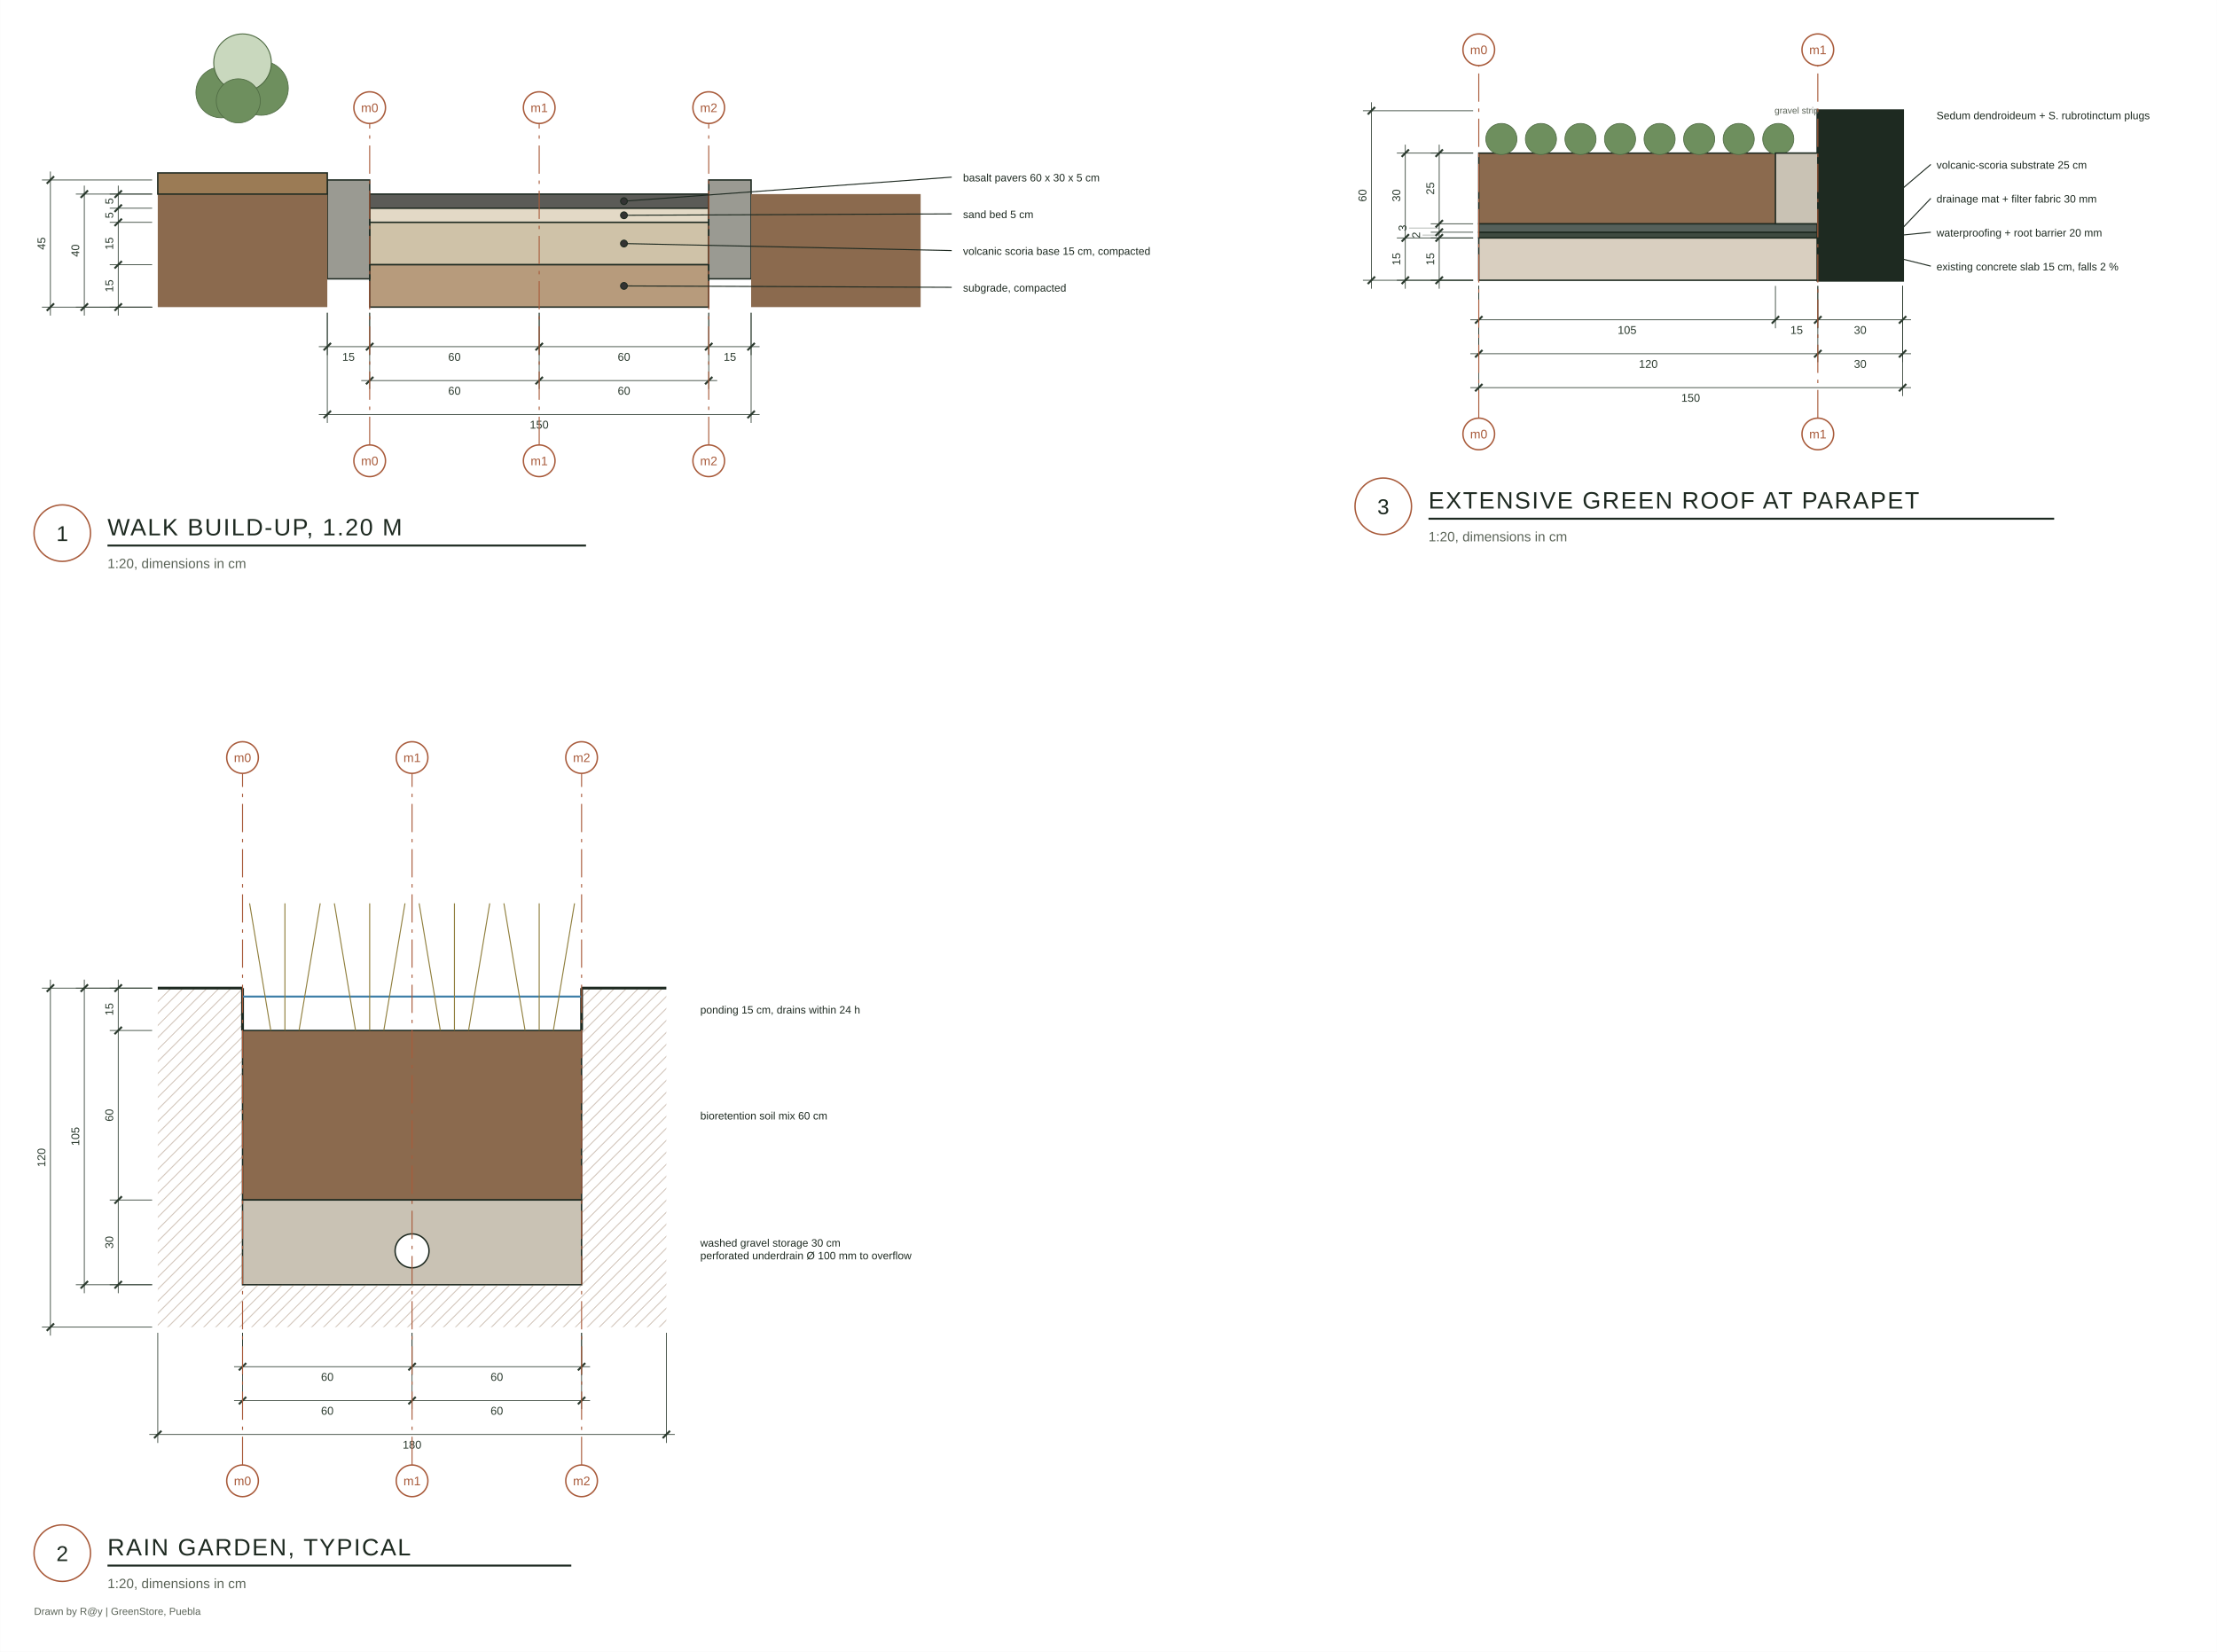
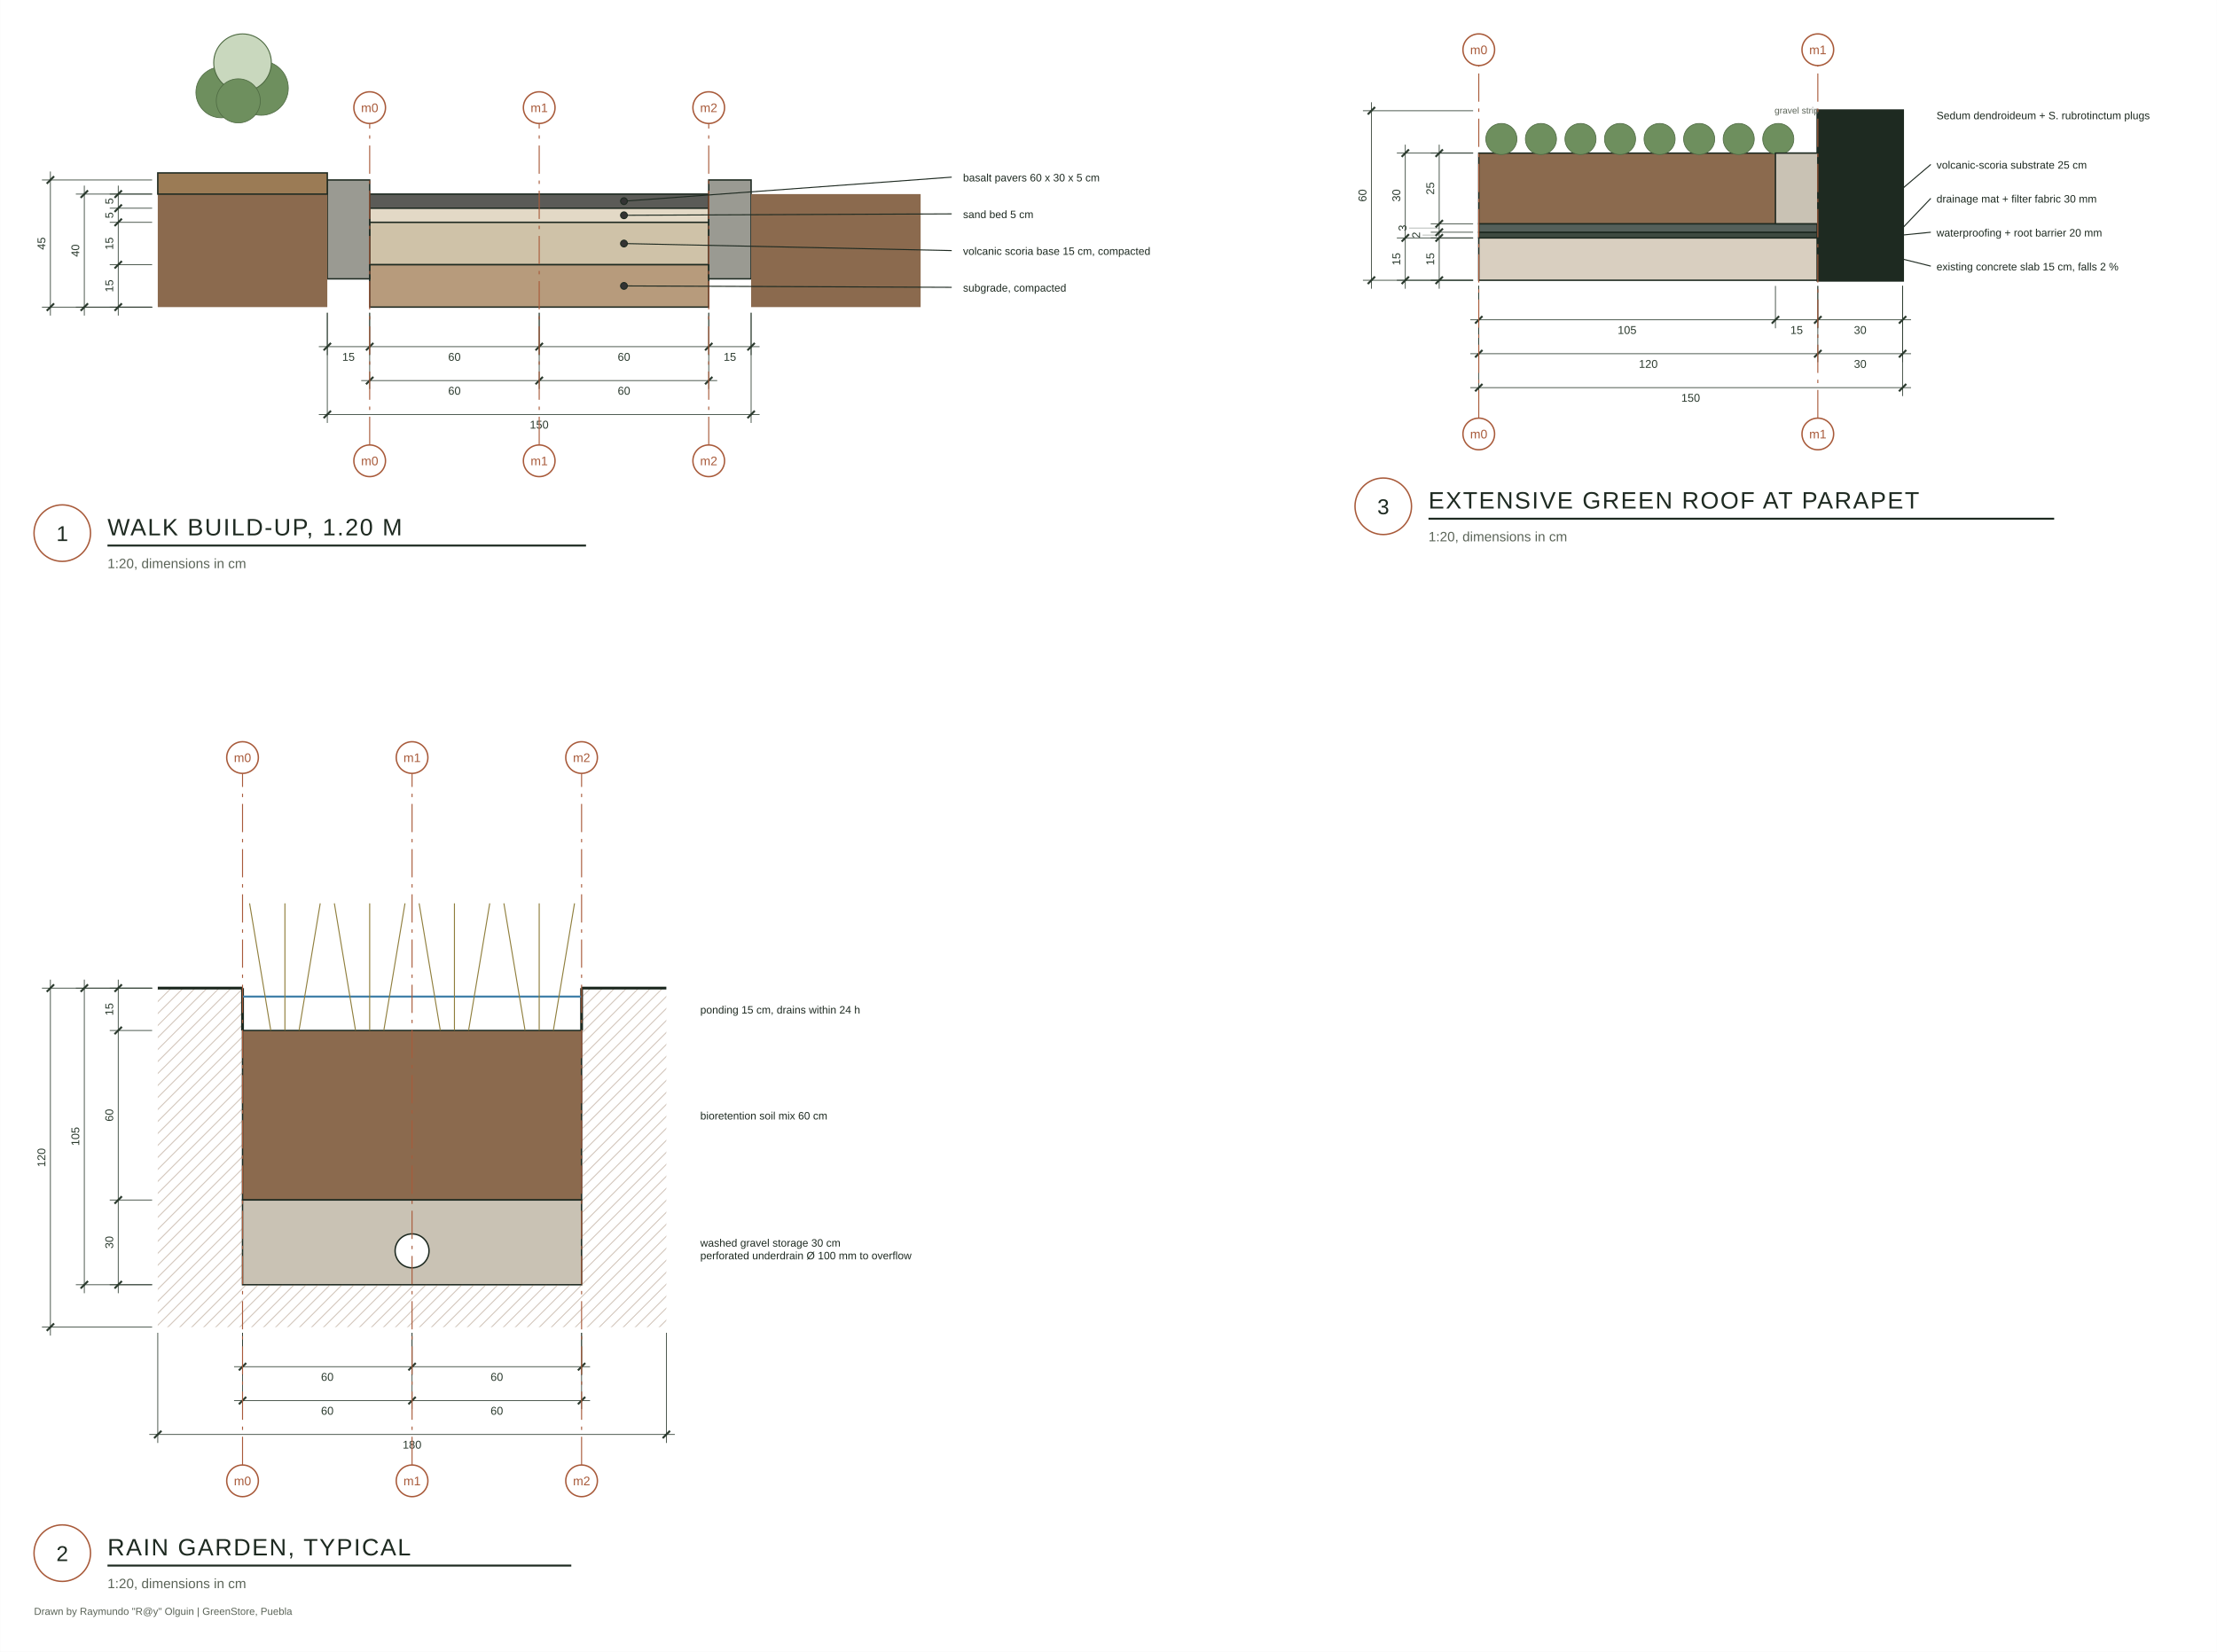
<svg xmlns="http://www.w3.org/2000/svg" viewBox="-120 -120 7845.8 5846.6" width="1483" height="1105" role="img" aria-label="Landscape details at 1:20, each with module axes and three levels of dimensions: the 1.20 m walk build-up in basalt pavers on sand and a volcanic scoria base, the typical rain garden with 15 cm ponding, 60 cm bioretention soil and 30 cm gravel storage with an underdrain, and the extensive green roof build-up at the parapet">
  <defs>
    <style>
.cutfill{fill:#1E2A21;stroke:#1E2A21;stroke-width:10}
.cut{stroke:#1E2A21;stroke-width:14;stroke-dasharray:120 24 20 24;fill:none}
.heavy{stroke:#1E2A21;stroke-width:10;fill:none}
.med{stroke:#1E2A21;stroke-width:7;fill:none}
.thin{stroke:#1E2A21;stroke-width:3.6;fill:none}
.fine{stroke:#1E2A21;stroke-width:2.6;fill:none;opacity:.75}
.hidden{stroke:#1E2A21;stroke-width:3.6;fill:none;stroke-dasharray:24 24}
.solid{fill:#1E2A21;stroke:none}
.axis{stroke:#A85A3A;stroke-width:3.6;stroke-dasharray:100 24 12 24;fill:none}
.cl{stroke:#A85A3A;stroke-width:5;stroke-dasharray:100 24 12 24;fill:none}
.bubble{fill:#FFFFFF;stroke:#A85A3A;stroke-width:5}
.bubt{fill:#A85A3A;font-family:Jost, 'Helvetica Neue', Arial, sans-serif;paint-order:stroke;stroke:#FFFFFF;stroke-width:7}
.dim{stroke:#2B3A2E;stroke-width:2.6;fill:none}
.leader{stroke:#2B3A2E;stroke-width:1.8;fill:none;opacity:.6}
.tick{stroke:#2B3A2E;stroke-width:7}
.dimt{fill:#2B3A2E;font-family:Jost, 'Helvetica Neue', Arial, sans-serif;paint-order:stroke;stroke:#FFFFFF;stroke-width:10;stroke-linejoin:round}
.t{fill:#1E2A21;font-family:Jost, 'Helvetica Neue', Arial, sans-serif}
.sub{fill:#5B6458;font-family:Jost, 'Helvetica Neue', Arial, sans-serif}
.lvlt{fill:#1E2A21;font-family:Jost, 'Helvetica Neue', Arial, sans-serif;font-weight:500}
.lvll{fill:#5B6458;font-family:Jost, 'Helvetica Neue', Arial, sans-serif}
.lvltri{fill:#1E2A21}
.lvlbox{fill:#FFFFFF;stroke:#1E2A21;stroke-width:2.6}
.tagbox{fill:#FFFFFF;stroke:#1E2A21;stroke-width:3.6}
.tagt{fill:#1E2A21;font-family:Jost, 'Helvetica Neue', Arial, sans-serif;font-weight:500}
.floor{fill:#F3E7DA;stroke:none}
.tile{stroke:#E0CBB6;stroke-width:1.8;fill:none}
.grid600{stroke:#C79C7D;stroke-width:2.6;fill:none}
.wood{fill:#E9D6BC;stroke:#1E2A21;stroke-width:5}
.woodl{stroke:#B8936B;stroke-width:1.8;fill:none}
.stone{fill:#ECE8E0;stroke:#1E2A21;stroke-width:5}
.glass{fill:#E3EEF0;stroke:#1E2A21;stroke-width:2.6}
.green{fill:#6E8F5E;stroke:#4F6B43;stroke-width:2.6}
.greenl{fill:#C9D8BE;stroke:#4F6B43;stroke-width:3.6}
.soil{fill:#8B6A4E;stroke:none}
.earth{fill:url(#earth);stroke:none}
.white{fill:#FFFFFF;stroke:#1E2A21;stroke-width:5}
.paper{fill:#FBFAF6;stroke:none}
.water{stroke:#3F7FA8;stroke-width:7;fill:none}
.drip{stroke:#3F7FA8;stroke-width:7;fill:none;stroke-dasharray:7 24;stroke-linecap:round}
.drain{stroke:#8B5E3C;stroke-width:5;fill:none;stroke-dasharray:24 12}
.circuit{stroke:#55605A;stroke-width:2.6;fill:none;stroke-dasharray:12 12}
.light{fill:#F2D58C;stroke:#1E2A21;stroke-width:3.6}
.cove{stroke:#C9922E;stroke-width:10;fill:none}
.zone{stroke:none}
.path{fill:#E6DCCB;stroke:#B9A88E;stroke-width:2.6}
.plaza{fill:#E9C9AE;stroke:#B98E6C;stroke-width:2.6}
.bed{stroke:#4F6B43;stroke-width:3.6}
.canopy{fill:#6E8F5E;fill-opacity:.22;stroke:#4F6B43;stroke-width:3.6;stroke-dasharray:24 12}
</style>
    <pattern id="earth" patternUnits="userSpaceOnUse" width="30" height="30" patternTransform="rotate(45)">
      <line x1="0" y1="0" x2="0" y2="30" stroke="#8B6A4E" stroke-width="2.4" />
    </pattern>
  </defs>
  <rect x="-120" y="-120" width="7845.8" height="5846.6" fill="#FFFFFF" />
  <g transform="translate(1188 567)">
    <rect x="0" y="0" width="1200" height="50" class="white" style="fill:#5B5B57" />
    <rect x="0" y="50" width="1200" height="50" class="white" style="fill:#E3D9C6" />
    <rect x="0" y="100" width="1200" height="150" class="white" style="fill:#CFC2A8" />
    <rect x="0" y="250" width="1200" height="150" class="white" style="fill:#B79B7C" />
    <rect x="-150" y="-50" width="150" height="350" class="white" style="fill:#9A9A92" />
    <rect x="1200" y="-50" width="150" height="350" class="white" style="fill:#9A9A92" />
    <rect x="-750" y="0" width="600" height="400" class="soil" />
    <rect x="1350" y="0" width="600" height="400" class="soil" />
    <rect x="-750" y="-75" width="600" height="75" class="white" style="fill:#9B7B55" />
    <circle cx="-525" cy="-360" r="90" class="green" />
    <circle cx="-384" cy="-375" r="96" class="green" />
    <circle cx="-450" cy="-465" r="102" class="greenl" />
    <circle cx="-465" cy="-330" r="78" class="green" />
    <line x1="-180" y1="540" x2="1380" y2="540" class="dim" />
    <line x1="-150" y1="420" x2="-150" y2="570" class="dim" />
    <line x1="-163" y1="553" x2="-137" y2="527" class="tick" />
    <line x1="0" y1="420" x2="0" y2="570" class="dim" />
    <line x1="-13" y1="553" x2="13" y2="527" class="tick" />
    <line x1="600" y1="420" x2="600" y2="570" class="dim" />
    <line x1="587" y1="553" x2="613" y2="527" class="tick" />
    <line x1="1200" y1="420" x2="1200" y2="570" class="dim" />
    <line x1="1187" y1="553" x2="1213" y2="527" class="tick" />
    <line x1="1350" y1="420" x2="1350" y2="570" class="dim" />
    <line x1="1337" y1="553" x2="1363" y2="527" class="tick" />
    <text x="-75" y="590" text-anchor="middle" class="dimt" style="font-size:40px">15</text>
    <text x="300" y="590" text-anchor="middle" class="dimt" style="font-size:40px">60</text>
    <text x="900" y="590" text-anchor="middle" class="dimt" style="font-size:40px">60</text>
    <text x="1275" y="590" text-anchor="middle" class="dimt" style="font-size:40px">15</text>
    <line x1="-30" y1="660" x2="1230" y2="660" class="dim" />
    <line x1="0" y1="420" x2="0" y2="690" class="dim" />
    <line x1="-13" y1="673" x2="13" y2="647" class="tick" />
    <line x1="600" y1="420" x2="600" y2="690" class="dim" />
    <line x1="587" y1="673" x2="613" y2="647" class="tick" />
    <line x1="1200" y1="420" x2="1200" y2="690" class="dim" />
    <line x1="1187" y1="673" x2="1213" y2="647" class="tick" />
    <text x="300" y="710" text-anchor="middle" class="dimt" style="font-size:40px">60</text>
    <text x="900" y="710" text-anchor="middle" class="dimt" style="font-size:40px">60</text>
    <line x1="-180" y1="780" x2="1380" y2="780" class="dim" />
    <line x1="-150" y1="420" x2="-150" y2="810" class="dim" />
    <line x1="-163" y1="793" x2="-137" y2="767" class="tick" />
    <line x1="1350" y1="420" x2="1350" y2="810" class="dim" />
    <line x1="1337" y1="793" x2="1363" y2="767" class="tick" />
    <text x="600" y="830" text-anchor="middle" class="dimt" style="font-size:40px">150</text>
    <line x1="-890" y1="430" x2="-890" y2="-30" class="dim" />
    <line x1="-770" y1="400" x2="-920" y2="400" class="dim" />
    <line x1="-903" y1="413" x2="-877" y2="387" class="tick" />
    <line x1="-770" y1="250" x2="-920" y2="250" class="dim" />
    <line x1="-903" y1="263" x2="-877" y2="237" class="tick" />
    <line x1="-770" y1="100" x2="-920" y2="100" class="dim" />
    <line x1="-903" y1="113" x2="-877" y2="87" class="tick" />
    <line x1="-770" y1="50" x2="-920" y2="50" class="dim" />
    <line x1="-903" y1="63" x2="-877" y2="37" class="tick" />
    <line x1="-770" y1="0" x2="-920" y2="0" class="dim" />
    <line x1="-903" y1="13" x2="-877" y2="-13" class="tick" />
    <text x="-908" y="325" text-anchor="middle" class="dimt" style="font-size:40px" transform="rotate(-90 -908 325)">15</text>
    <text x="-908" y="175" text-anchor="middle" class="dimt" style="font-size:40px" transform="rotate(-90 -908 175)">15</text>
    <text x="-908" y="75" text-anchor="middle" class="dimt" style="font-size:40px" transform="rotate(-90 -908 75)">5</text>
    <text x="-908" y="25" text-anchor="middle" class="dimt" style="font-size:40px" transform="rotate(-90 -908 25)">5</text>
    <line x1="-1010" y1="430" x2="-1010" y2="-30" class="dim" />
    <line x1="-770" y1="400" x2="-1040" y2="400" class="dim" />
    <line x1="-1023" y1="413" x2="-997" y2="387" class="tick" />
    <line x1="-770" y1="0" x2="-1040" y2="0" class="dim" />
    <line x1="-1023" y1="13" x2="-997" y2="-13" class="tick" />
    <text x="-1028" y="200" text-anchor="middle" class="dimt" style="font-size:40px" transform="rotate(-90 -1028 200)">40</text>
    <line x1="-1130" y1="430" x2="-1130" y2="-80" class="dim" />
    <line x1="-770" y1="400" x2="-1160" y2="400" class="dim" />
    <line x1="-1143" y1="413" x2="-1117" y2="387" class="tick" />
    <line x1="-770" y1="-50" x2="-1160" y2="-50" class="dim" />
    <line x1="-1143" y1="-37" x2="-1117" y2="-63" class="tick" />
    <text x="-1148" y="175" text-anchor="middle" class="dimt" style="font-size:40px" transform="rotate(-90 -1148 175)">45</text>
    <line x1="0" y1="888" x2="0" y2="-250" class="axis" />
    <circle cx="0" cy="944" r="56" class="bubble" />
    <text x="0" y="959.8" text-anchor="middle" class="bubt" style="font-size:44px;font-weight:500">m0</text>
    <circle cx="0" cy="-306" r="56" class="bubble" />
    <text x="0" y="-290.2" text-anchor="middle" class="bubt" style="font-size:44px;font-weight:500">m0</text>
    <line x1="600" y1="888" x2="600" y2="-250" class="axis" />
    <circle cx="600" cy="944" r="56" class="bubble" />
    <text x="600" y="959.8" text-anchor="middle" class="bubt" style="font-size:44px;font-weight:500">m1</text>
    <circle cx="600" cy="-306" r="56" class="bubble" />
    <text x="600" y="-290.2" text-anchor="middle" class="bubt" style="font-size:44px;font-weight:500">m1</text>
    <line x1="1200" y1="888" x2="1200" y2="-250" class="axis" />
    <circle cx="1200" cy="944" r="56" class="bubble" />
    <text x="1200" y="959.8" text-anchor="middle" class="bubt" style="font-size:44px;font-weight:500">m2</text>
    <circle cx="1200" cy="-306" r="56" class="bubble" />
    <text x="1200" y="-290.2" text-anchor="middle" class="bubt" style="font-size:44px;font-weight:500">m2</text>
    <line x1="900" y1="25" x2="2060" y2="-60" class="thin" />
    <circle cx="900" cy="25" r="12" class="thin" style="fill:#333" />
    <text x="2100" y="-45" text-anchor="start" class="t" style="font-size:38px">basalt pavers 60 x 30 x 5 cm</text>
    <line x1="900" y1="75" x2="2060" y2="70" class="thin" />
    <circle cx="900" cy="75" r="12" class="thin" style="fill:#333" />
    <text x="2100" y="85" text-anchor="start" class="t" style="font-size:38px">sand bed 5 cm</text>
    <line x1="900" y1="175" x2="2060" y2="200" class="thin" />
    <circle cx="900" cy="175" r="12" class="thin" style="fill:#333" />
    <text x="2100" y="215" text-anchor="start" class="t" style="font-size:38px">volcanic scoria base 15 cm, compacted</text>
    <line x1="900" y1="325" x2="2060" y2="330" class="thin" />
    <circle cx="900" cy="325" r="12" class="thin" style="fill:#333" />
    <text x="2100" y="345" text-anchor="start" class="t" style="font-size:38px">subgrade, compacted</text>
    <circle cx="-1088" cy="1200" r="100" class="bubble" />
    <text x="-1088" y="1228" text-anchor="middle" class="t" style="font-size:76px;font-weight:500">1</text>
    <text x="-928" y="1208" text-anchor="start" class="t" style="font-size:84px;font-weight:500;letter-spacing:5px">WALK BUILD-UP, 1.20 M</text>
    <line x1="-928" y1="1244" x2="765.7" y2="1244" class="med" />
    <text x="-928" y="1324" text-anchor="start" class="sub" style="font-size:48px">1:20, dimensions in cm</text>
  </g>
  <g transform="translate(5113.4 722)">
    <rect x="0" y="0" width="1200" height="150" class="white" style="fill:#D9CFC0" />
    <line x1="1500" y1="75" x2="1600" y2="100" class="thin" />
    <text x="1620" y="115" text-anchor="start" class="t" style="font-size:38px">existing concrete slab 15 cm, falls 2 %</text>
    <rect x="0" y="-20" width="1200" height="20" class="white" style="fill:#3E4A40" />
    <line x1="1500" y1="-10" x2="1600" y2="-20" class="thin" />
    <text x="1620" y="-5" text-anchor="start" class="t" style="font-size:38px">waterproofing + root barrier 20 mm</text>
    <rect x="0" y="-50" width="1200" height="30" class="white" style="fill:#55605A" />
    <line x1="1500" y1="-35" x2="1600" y2="-140" class="thin" />
    <text x="1620" y="-125" text-anchor="start" class="t" style="font-size:38px">drainage mat + filter fabric 30 mm</text>
    <rect x="0" y="-300" width="1200" height="250" class="white" style="fill:#8B6A4E" />
    <line x1="1500" y1="-175" x2="1600" y2="-260" class="thin" />
    <text x="1620" y="-245" text-anchor="start" class="t" style="font-size:38px">volcanic-scoria substrate 25 cm</text>
    <circle cx="80" cy="-350" r="55" class="green" />
    <circle cx="220" cy="-350" r="55" class="green" />
    <circle cx="360" cy="-350" r="55" class="green" />
    <circle cx="500" cy="-350" r="55" class="green" />
    <circle cx="640" cy="-350" r="55" class="green" />
    <circle cx="780" cy="-350" r="55" class="green" />
    <circle cx="920" cy="-350" r="55" class="green" />
    <circle cx="1060" cy="-350" r="55" class="green" />
    <text x="1620" y="-420" text-anchor="start" class="t" style="font-size:38px">Sedum dendroideum + S. rubrotinctum plugs</text>
    <rect x="1200" y="-450" width="300" height="600" class="cutfill" />
    <rect x="1050" y="-300" width="150" height="250" class="white" style="fill:#C9C2B4" />
    <text x="1125" y="-440" text-anchor="middle" class="sub" style="font-size:32px">gravel strip</text>
    <line x1="-30" y1="290" x2="1530" y2="290" class="dim" />
    <line x1="0" y1="170" x2="0" y2="320" class="dim" />
    <line x1="-13" y1="303" x2="13" y2="277" class="tick" />
    <line x1="1050" y1="170" x2="1050" y2="320" class="dim" />
    <line x1="1037" y1="303" x2="1063" y2="277" class="tick" />
    <line x1="1200" y1="170" x2="1200" y2="320" class="dim" />
    <line x1="1187" y1="303" x2="1213" y2="277" class="tick" />
    <line x1="1500" y1="170" x2="1500" y2="320" class="dim" />
    <line x1="1487" y1="303" x2="1513" y2="277" class="tick" />
    <text x="525" y="340" text-anchor="middle" class="dimt" style="font-size:40px">105</text>
    <text x="1125" y="340" text-anchor="middle" class="dimt" style="font-size:40px">15</text>
    <text x="1350" y="340" text-anchor="middle" class="dimt" style="font-size:40px">30</text>
    <line x1="-30" y1="410" x2="1530" y2="410" class="dim" />
    <line x1="0" y1="170" x2="0" y2="440" class="dim" />
    <line x1="-13" y1="423" x2="13" y2="397" class="tick" />
    <line x1="1200" y1="170" x2="1200" y2="440" class="dim" />
    <line x1="1187" y1="423" x2="1213" y2="397" class="tick" />
    <line x1="1500" y1="170" x2="1500" y2="440" class="dim" />
    <line x1="1487" y1="423" x2="1513" y2="397" class="tick" />
    <text x="600" y="460" text-anchor="middle" class="dimt" style="font-size:40px">120</text>
    <text x="1350" y="460" text-anchor="middle" class="dimt" style="font-size:40px">30</text>
    <line x1="-30" y1="530" x2="1530" y2="530" class="dim" />
    <line x1="0" y1="170" x2="0" y2="560" class="dim" />
    <line x1="-13" y1="543" x2="13" y2="517" class="tick" />
    <line x1="1500" y1="170" x2="1500" y2="560" class="dim" />
    <line x1="1487" y1="543" x2="1513" y2="517" class="tick" />
    <text x="750" y="580" text-anchor="middle" class="dimt" style="font-size:40px">150</text>
    <line x1="-140" y1="180" x2="-140" y2="-330" class="dim" />
    <line x1="-20" y1="150" x2="-170" y2="150" class="dim" />
    <line x1="-153" y1="163" x2="-127" y2="137" class="tick" />
    <line x1="-20" y1="0" x2="-170" y2="0" class="dim" />
    <line x1="-153" y1="13" x2="-127" y2="-13" class="tick" />
    <line x1="-20" y1="-20" x2="-170" y2="-20" class="dim" />
    <line x1="-153" y1="-7" x2="-127" y2="-33" class="tick" />
    <line x1="-20" y1="-50" x2="-170" y2="-50" class="dim" />
    <line x1="-153" y1="-37" x2="-127" y2="-63" class="tick" />
    <line x1="-20" y1="-300" x2="-170" y2="-300" class="dim" />
    <line x1="-153" y1="-287" x2="-127" y2="-313" class="tick" />
    <text x="-158" y="75" text-anchor="middle" class="dimt" style="font-size:40px" transform="rotate(-90 -158 75)">15</text>
    <text x="-208" y="-10" text-anchor="middle" class="dimt" style="font-size:40px" transform="rotate(-90 -208 -10)">2</text>
    <line x1="-140" y1="-10" x2="-199" y2="-10" class="leader" />
    <text x="-256" y="-35" text-anchor="middle" class="dimt" style="font-size:40px" transform="rotate(-90 -256 -35)">3</text>
    <line x1="-140" y1="-35" x2="-247" y2="-35" class="leader" />
    <text x="-158" y="-175" text-anchor="middle" class="dimt" style="font-size:40px" transform="rotate(-90 -158 -175)">25</text>
    <line x1="-260" y1="180" x2="-260" y2="-330" class="dim" />
    <line x1="-20" y1="150" x2="-290" y2="150" class="dim" />
    <line x1="-273" y1="163" x2="-247" y2="137" class="tick" />
    <line x1="-20" y1="0" x2="-290" y2="0" class="dim" />
    <line x1="-273" y1="13" x2="-247" y2="-13" class="tick" />
    <line x1="-20" y1="-300" x2="-290" y2="-300" class="dim" />
    <line x1="-273" y1="-287" x2="-247" y2="-313" class="tick" />
    <text x="-278" y="75" text-anchor="middle" class="dimt" style="font-size:40px" transform="rotate(-90 -278 75)">15</text>
    <text x="-278" y="-150" text-anchor="middle" class="dimt" style="font-size:40px" transform="rotate(-90 -278 -150)">30</text>
    <line x1="-380" y1="180" x2="-380" y2="-480" class="dim" />
    <line x1="-20" y1="150" x2="-410" y2="150" class="dim" />
    <line x1="-393" y1="163" x2="-367" y2="137" class="tick" />
    <line x1="-20" y1="-450" x2="-410" y2="-450" class="dim" />
    <line x1="-393" y1="-437" x2="-367" y2="-463" class="tick" />
    <text x="-398" y="-150" text-anchor="middle" class="dimt" style="font-size:40px" transform="rotate(-90 -398 -150)">60</text>
    <line x1="0" y1="638" x2="0" y2="-610" class="axis" />
    <circle cx="0" cy="694" r="56" class="bubble" />
    <text x="0" y="709.8" text-anchor="middle" class="bubt" style="font-size:44px;font-weight:500">m0</text>
    <circle cx="0" cy="-666" r="56" class="bubble" />
    <text x="0" y="-650.2" text-anchor="middle" class="bubt" style="font-size:44px;font-weight:500">m0</text>
    <line x1="1200" y1="638" x2="1200" y2="-610" class="axis" />
    <circle cx="1200" cy="694" r="56" class="bubble" />
    <text x="1200" y="709.8" text-anchor="middle" class="bubt" style="font-size:44px;font-weight:500">m1</text>
    <circle cx="1200" cy="-666" r="56" class="bubble" />
    <text x="1200" y="-650.2" text-anchor="middle" class="bubt" style="font-size:44px;font-weight:500">m1</text>
    <circle cx="-338" cy="950" r="100" class="bubble" />
    <text x="-338" y="978" text-anchor="middle" class="t" style="font-size:76px;font-weight:500">3</text>
    <text x="-178" y="958" text-anchor="start" class="t" style="font-size:84px;font-weight:500;letter-spacing:5px">EXTENSIVE GREEN ROOF AT PARAPET</text>
    <line x1="-178" y1="994" x2="2036.5" y2="994" class="med" />
    <text x="-178" y="1074" text-anchor="start" class="sub" style="font-size:48px">1:20, dimensions in cm</text>
  </g>
  <g transform="translate(738 3377.4)">
    <rect x="0" y="150" width="1200" height="600" class="white" style="fill:#8B6A4E" />
    <text x="1620" y="465" text-anchor="start" class="t" style="font-size:38px">bioretention soil mix 60 cm</text>
    <rect x="0" y="750" width="1200" height="300" class="white" style="fill:#C9C2B4" />
    <text x="1620" y="915" text-anchor="start" class="t" style="font-size:38px">washed gravel storage 30 cm</text>
    <rect x="-300" y="0" width="300" height="1200" class="earth" />
    <rect x="1200" y="0" width="300" height="1200" class="earth" />
    <rect x="0" y="1050" width="1200" height="150" class="earth" />
    <line x1="-300" y1="0" x2="0" y2="0" class="heavy" />
    <line x1="1200" y1="0" x2="1500" y2="0" class="heavy" />
    <line x1="0" y1="0" x2="0" y2="150" class="heavy" />
    <line x1="1200" y1="0" x2="1200" y2="150" class="heavy" />
    <line x1="0" y1="30" x2="1200" y2="30" class="water" />
    <text x="1620" y="90" text-anchor="start" class="t" style="font-size:38px">ponding 15 cm, drains within 24 h</text>
    <circle cx="600" cy="930" r="60" class="white" />
    <text x="1620" y="960" text-anchor="start" class="t" style="font-size:38px">perforated underdrain Ø 100 mm to overflow</text>
    <line x1="100" y1="150" x2="25" y2="-300" class="thin" style="stroke:#8F7E3C" />
    <line x1="150" y1="150" x2="150" y2="-300" class="thin" style="stroke:#8F7E3C" />
    <line x1="200" y1="150" x2="275" y2="-300" class="thin" style="stroke:#8F7E3C" />
    <line x1="400" y1="150" x2="325" y2="-300" class="thin" style="stroke:#8F7E3C" />
    <line x1="450" y1="150" x2="450" y2="-300" class="thin" style="stroke:#8F7E3C" />
    <line x1="500" y1="150" x2="575" y2="-300" class="thin" style="stroke:#8F7E3C" />
    <line x1="700" y1="150" x2="625" y2="-300" class="thin" style="stroke:#8F7E3C" />
    <line x1="750" y1="150" x2="750" y2="-300" class="thin" style="stroke:#8F7E3C" />
    <line x1="800" y1="150" x2="875" y2="-300" class="thin" style="stroke:#8F7E3C" />
    <line x1="1000" y1="150" x2="925" y2="-300" class="thin" style="stroke:#8F7E3C" />
    <line x1="1050" y1="150" x2="1050" y2="-300" class="thin" style="stroke:#8F7E3C" />
    <line x1="1100" y1="150" x2="1175" y2="-300" class="thin" style="stroke:#8F7E3C" />
    <line x1="-30" y1="1340" x2="1230" y2="1340" class="dim" />
    <line x1="0" y1="1220" x2="0" y2="1370" class="dim" />
    <line x1="-13" y1="1353" x2="13" y2="1327" class="tick" />
    <line x1="600" y1="1220" x2="600" y2="1370" class="dim" />
    <line x1="587" y1="1353" x2="613" y2="1327" class="tick" />
    <line x1="1200" y1="1220" x2="1200" y2="1370" class="dim" />
    <line x1="1187" y1="1353" x2="1213" y2="1327" class="tick" />
    <text x="300" y="1390" text-anchor="middle" class="dimt" style="font-size:40px">60</text>
    <text x="900" y="1390" text-anchor="middle" class="dimt" style="font-size:40px">60</text>
    <line x1="-30" y1="1460" x2="1230" y2="1460" class="dim" />
    <line x1="0" y1="1220" x2="0" y2="1490" class="dim" />
    <line x1="-13" y1="1473" x2="13" y2="1447" class="tick" />
    <line x1="600" y1="1220" x2="600" y2="1490" class="dim" />
    <line x1="587" y1="1473" x2="613" y2="1447" class="tick" />
    <line x1="1200" y1="1220" x2="1200" y2="1490" class="dim" />
    <line x1="1187" y1="1473" x2="1213" y2="1447" class="tick" />
    <text x="300" y="1510" text-anchor="middle" class="dimt" style="font-size:40px">60</text>
    <text x="900" y="1510" text-anchor="middle" class="dimt" style="font-size:40px">60</text>
    <line x1="-330" y1="1580" x2="1530" y2="1580" class="dim" />
    <line x1="-300" y1="1220" x2="-300" y2="1610" class="dim" />
    <line x1="-313" y1="1593" x2="-287" y2="1567" class="tick" />
    <line x1="1500" y1="1220" x2="1500" y2="1610" class="dim" />
    <line x1="1487" y1="1593" x2="1513" y2="1567" class="tick" />
    <text x="600" y="1630" text-anchor="middle" class="dimt" style="font-size:40px">180</text>
    <line x1="-440" y1="1080" x2="-440" y2="-30" class="dim" />
    <line x1="-320" y1="1050" x2="-470" y2="1050" class="dim" />
    <line x1="-453" y1="1063" x2="-427" y2="1037" class="tick" />
    <line x1="-320" y1="750" x2="-470" y2="750" class="dim" />
    <line x1="-453" y1="763" x2="-427" y2="737" class="tick" />
    <line x1="-320" y1="150" x2="-470" y2="150" class="dim" />
    <line x1="-453" y1="163" x2="-427" y2="137" class="tick" />
    <line x1="-320" y1="0" x2="-470" y2="0" class="dim" />
    <line x1="-453" y1="13" x2="-427" y2="-13" class="tick" />
    <text x="-458" y="900" text-anchor="middle" class="dimt" style="font-size:40px" transform="rotate(-90 -458 900)">30</text>
    <text x="-458" y="450" text-anchor="middle" class="dimt" style="font-size:40px" transform="rotate(-90 -458 450)">60</text>
    <text x="-458" y="75" text-anchor="middle" class="dimt" style="font-size:40px" transform="rotate(-90 -458 75)">15</text>
    <line x1="-560" y1="1080" x2="-560" y2="-30" class="dim" />
    <line x1="-320" y1="1050" x2="-590" y2="1050" class="dim" />
    <line x1="-573" y1="1063" x2="-547" y2="1037" class="tick" />
    <line x1="-320" y1="0" x2="-590" y2="0" class="dim" />
    <line x1="-573" y1="13" x2="-547" y2="-13" class="tick" />
    <text x="-578" y="525" text-anchor="middle" class="dimt" style="font-size:40px" transform="rotate(-90 -578 525)">105</text>
    <line x1="-680" y1="1230" x2="-680" y2="-30" class="dim" />
    <line x1="-320" y1="1200" x2="-710" y2="1200" class="dim" />
    <line x1="-693" y1="1213" x2="-667" y2="1187" class="tick" />
    <line x1="-320" y1="0" x2="-710" y2="0" class="dim" />
    <line x1="-693" y1="13" x2="-667" y2="-13" class="tick" />
    <text x="-698" y="600" text-anchor="middle" class="dimt" style="font-size:40px" transform="rotate(-90 -698 600)">120</text>
    <line x1="0" y1="1688" x2="0" y2="-760" class="axis" />
    <circle cx="0" cy="1744" r="56" class="bubble" />
    <text x="0" y="1759.8" text-anchor="middle" class="bubt" style="font-size:44px;font-weight:500">m0</text>
    <circle cx="0" cy="-816" r="56" class="bubble" />
    <text x="0" y="-800.2" text-anchor="middle" class="bubt" style="font-size:44px;font-weight:500">m0</text>
    <line x1="600" y1="1688" x2="600" y2="-760" class="axis" />
    <circle cx="600" cy="1744" r="56" class="bubble" />
    <text x="600" y="1759.8" text-anchor="middle" class="bubt" style="font-size:44px;font-weight:500">m1</text>
    <circle cx="600" cy="-816" r="56" class="bubble" />
    <text x="600" y="-800.2" text-anchor="middle" class="bubt" style="font-size:44px;font-weight:500">m1</text>
    <line x1="1200" y1="1688" x2="1200" y2="-760" class="axis" />
    <circle cx="1200" cy="1744" r="56" class="bubble" />
    <text x="1200" y="1759.8" text-anchor="middle" class="bubt" style="font-size:44px;font-weight:500">m2</text>
    <circle cx="1200" cy="-816" r="56" class="bubble" />
    <text x="1200" y="-800.2" text-anchor="middle" class="bubt" style="font-size:44px;font-weight:500">m2</text>
    <circle cx="-638" cy="2000" r="100" class="bubble" />
    <text x="-638" y="2028" text-anchor="middle" class="t" style="font-size:76px;font-weight:500">2</text>
    <text x="-478" y="2008" text-anchor="start" class="t" style="font-size:84px;font-weight:500;letter-spacing:5px">RAIN GARDEN, TYPICAL</text>
    <line x1="-478" y1="2044" x2="1163.6" y2="2044" class="med" />
    <text x="-478" y="2124" text-anchor="start" class="sub" style="font-size:48px">1:20, dimensions in cm</text>
  </g>
-   <text x="0" y="5595.8" text-anchor="start" class="sub" style="font-size:36px">Drawn by R@y  |  GreenStore, Puebla</text>
+   <text x="0" y="5595.8" text-anchor="start" class="sub" style="font-size:36px">Drawn by Raymundo "R@y" Olguin  |  GreenStore, Puebla</text>
</svg>
